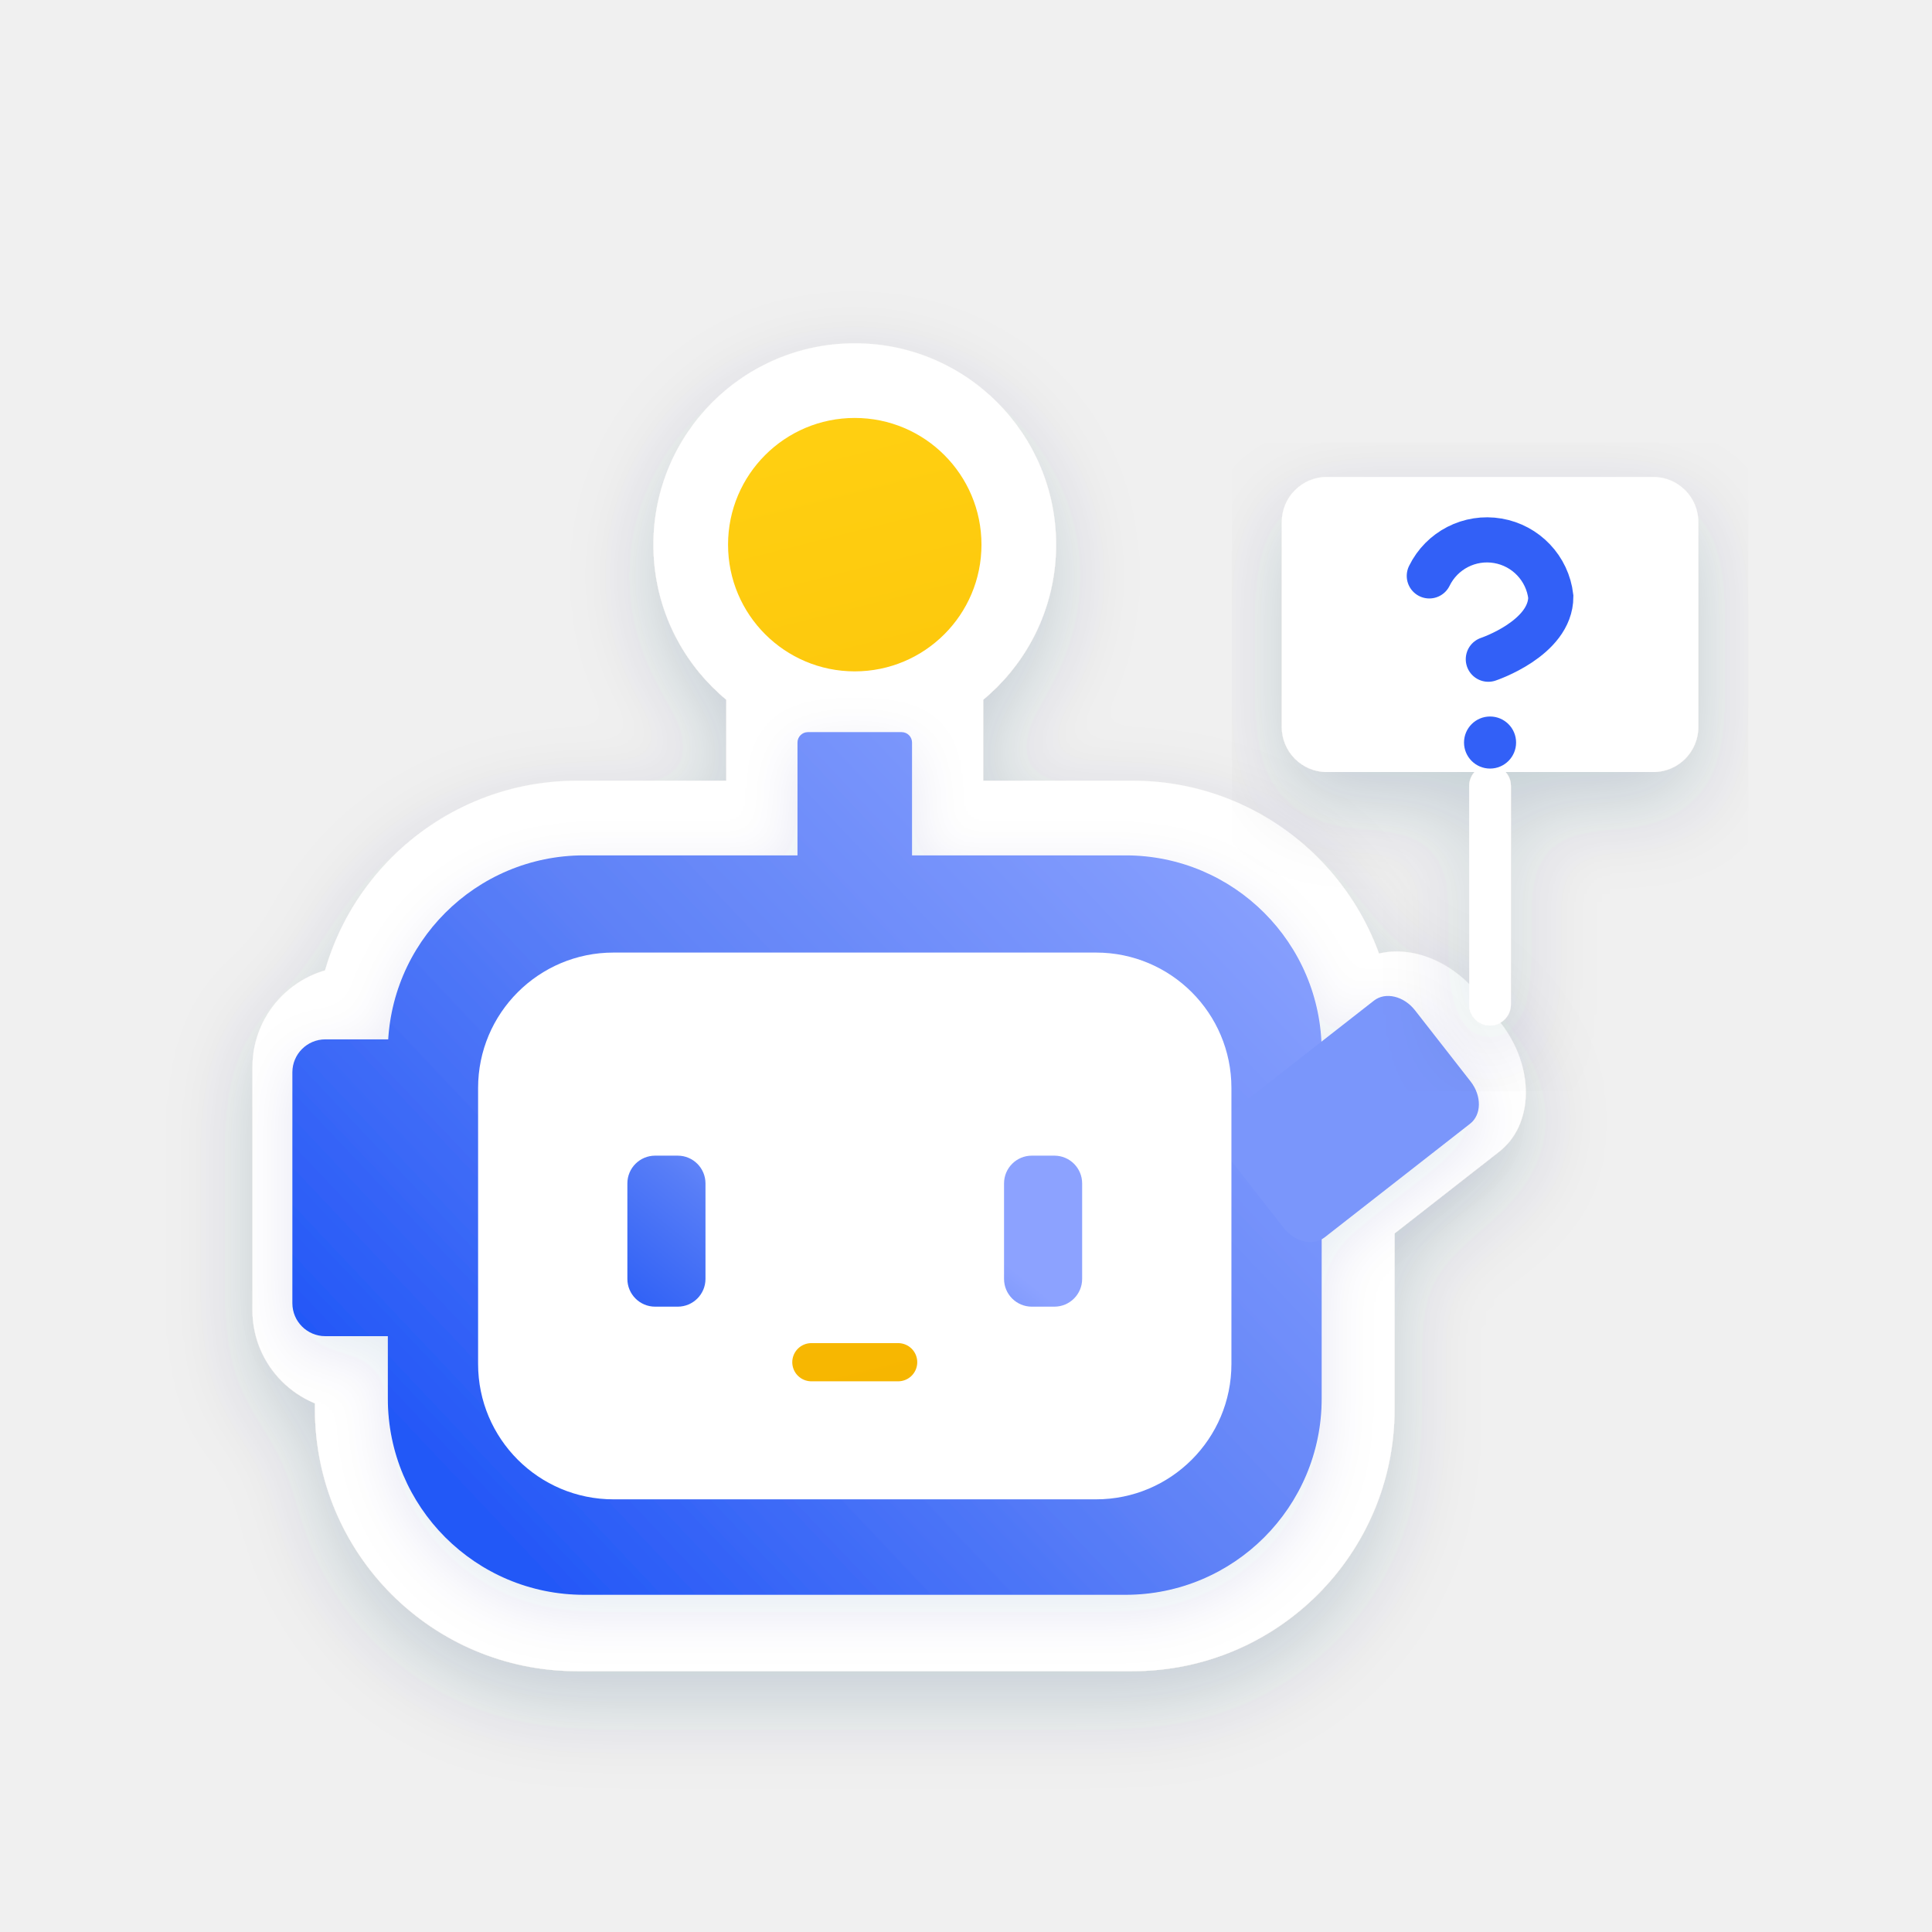
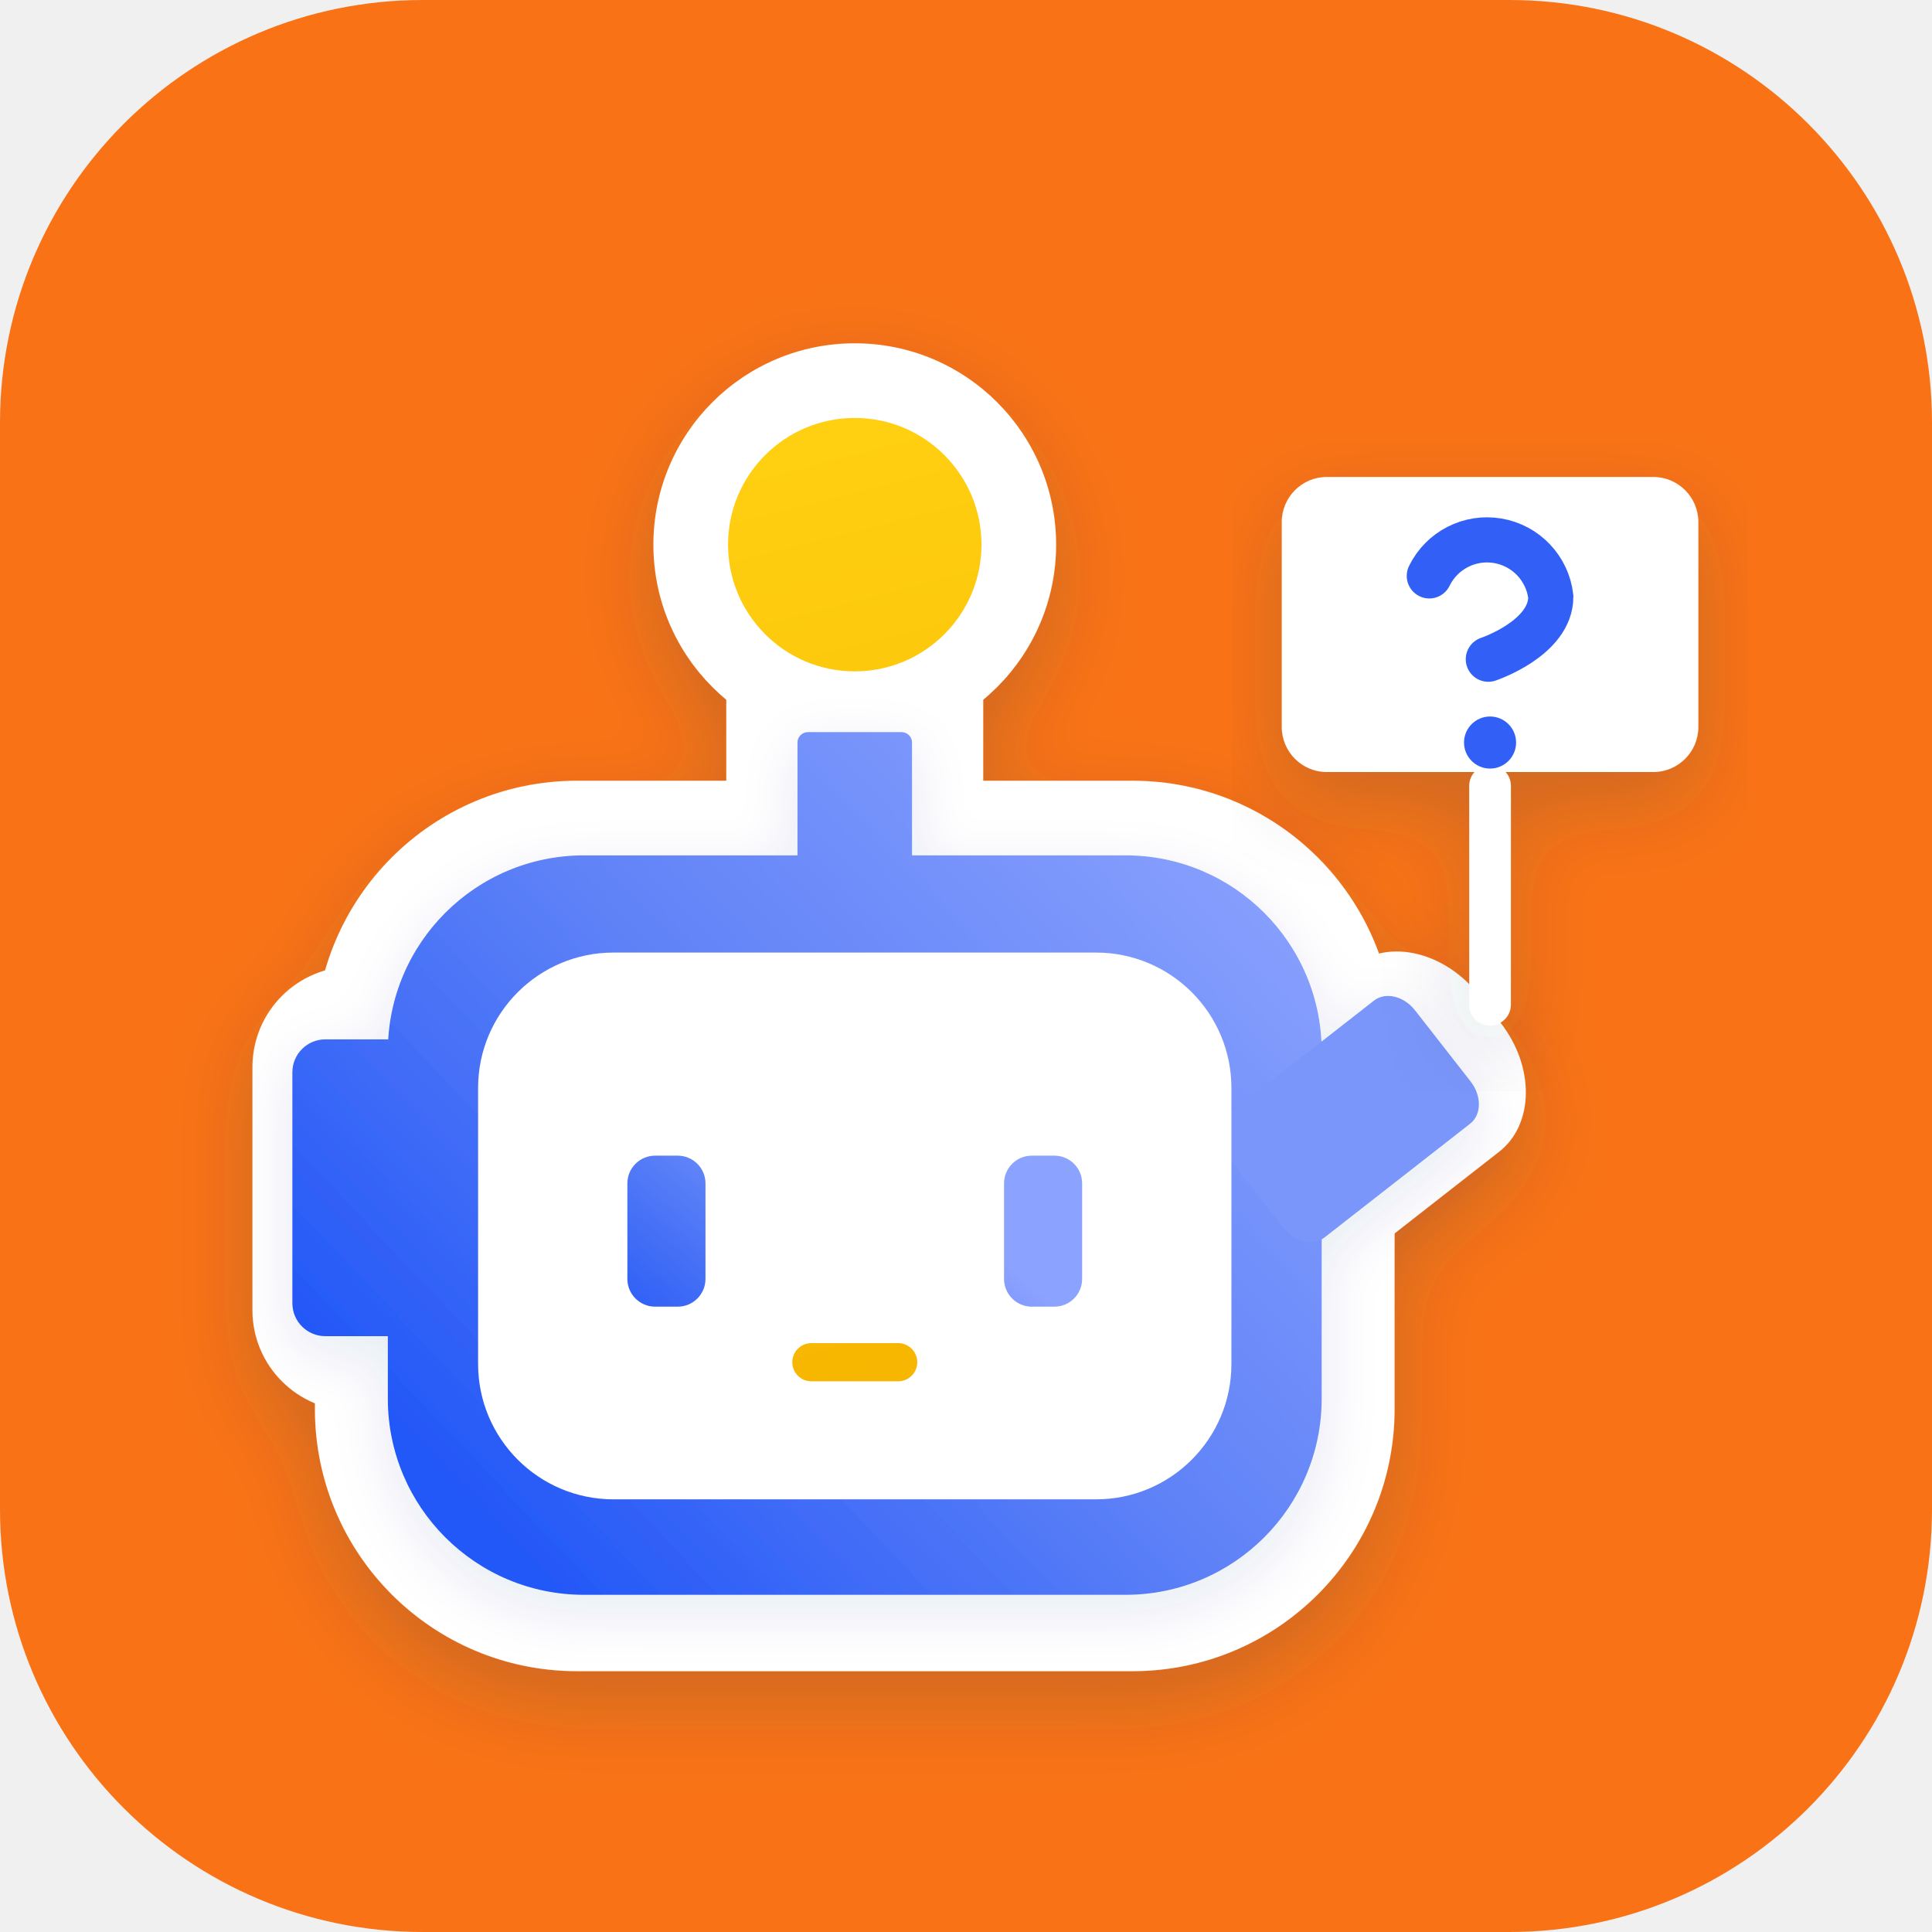
<svg xmlns="http://www.w3.org/2000/svg" width="48" height="48" viewBox="0 0 1024 1024" fill="none" role="img" aria-labelledby="title desc">
  <defs>
    <linearGradient id="blue" x1="279" y1="766" x2="736" y2="334" gradientUnits="userSpaceOnUse">
      <stop offset="0" stop-color="#2458F7" />
      <stop offset=".46" stop-color="#5F82F7" />
      <stop offset="1" stop-color="#8FA5FF" />
    </linearGradient>
    <linearGradient id="mark" x1="380" y1="696" x2="492" y2="557" gradientUnits="userSpaceOnUse">
      <stop offset="0" stop-color="#2257F5" />
      <stop offset=".55" stop-color="#577DF7" />
      <stop offset="1" stop-color="#8CA2FF" />
    </linearGradient>
    <linearGradient id="yellow" x1="481" y1="174" x2="617" y2="713" gradientUnits="userSpaceOnUse">
      <stop offset="0" stop-color="#FFCF11" />
      <stop offset="1" stop-color="#F6B500" />
    </linearGradient>
    <filter id="soft" x="-12%" y="-12%" width="124%" height="124%">
      <feDropShadow dx="0" dy="18" stdDeviation="24" flood-color="#0b3d62" flood-opacity=".18" />
    </filter>
    <filter id="lift" x="-8%" y="-8%" width="116%" height="116%">
      <feDropShadow dx="0" dy="10" stdDeviation="16" flood-color="#163a88" flood-opacity=".1" />
    </filter>
  </defs>
+   <rect width="1024" height="1024" rx="224" fill="#F97316" />
  <g transform="translate(-18 78) scale(.92)">
    <g filter="url(#soft)">
      <rect x="201" y="365" width="622" height="513" rx="151" fill="#fff" />
      <rect x="165" y="472" width="136" height="256" rx="58" fill="#fff" />
      <g transform="translate(743 602) rotate(-128) scale(1 .8) translate(-791 -514)">
        <rect x="723" y="472" width="136" height="256" rx="58" fill="#fff" />
      </g>
      <rect x="438" y="270" width="148" height="182" rx="2" fill="#fff" />
      <circle cx="512" cy="229" r="116" fill="#fff" />
    </g>
    <g filter="url(#lift)">
      <rect x="243" y="408" width="538" height="426" rx="113" fill="url(#blue)" />
      <rect x="188" y="514" width="90" height="171" rx="19" fill="url(#blue)" />
      <g transform="translate(743 602) rotate(-128) scale(1 .8) translate(-791 -514)">
        <rect x="746" y="514" width="90" height="171" rx="19" fill="#7A96FB" />
      </g>
      <rect x="479" y="337" width="66" height="119" rx="6" fill="url(#blue)" />
    </g>
    <rect x="295" y="464" width="434" height="315" rx="78" fill="#fff" />
    <circle cx="512" cy="229" r="73" fill="url(#yellow)" />
    <g>
      <rect x="381" y="581" width="45" height="87" rx="16" fill="url(#mark)" />
      <rect x="598" y="581" width="45" height="87" rx="16" fill="url(#mark)" />
      <path d="M487 700h50" stroke="url(#yellow)" stroke-width="22" stroke-linecap="round" />
    </g>
    <g filter="url(#soft)">
      <rect x="866" y="356" width="24" height="150" rx="12" fill="#fff" />
      <rect x="758" y="190" width="240" height="170" rx="26" fill="#fff" />
      <path d="M843 247a37 37 0 0 1 70 12c0 24-36 36-36 36" stroke="#3161F7" stroke-width="26" fill="none" stroke-linecap="round" />
      <circle cx="878" cy="343" r="15" fill="#3161F7" />
    </g>
  </g>
</svg>
